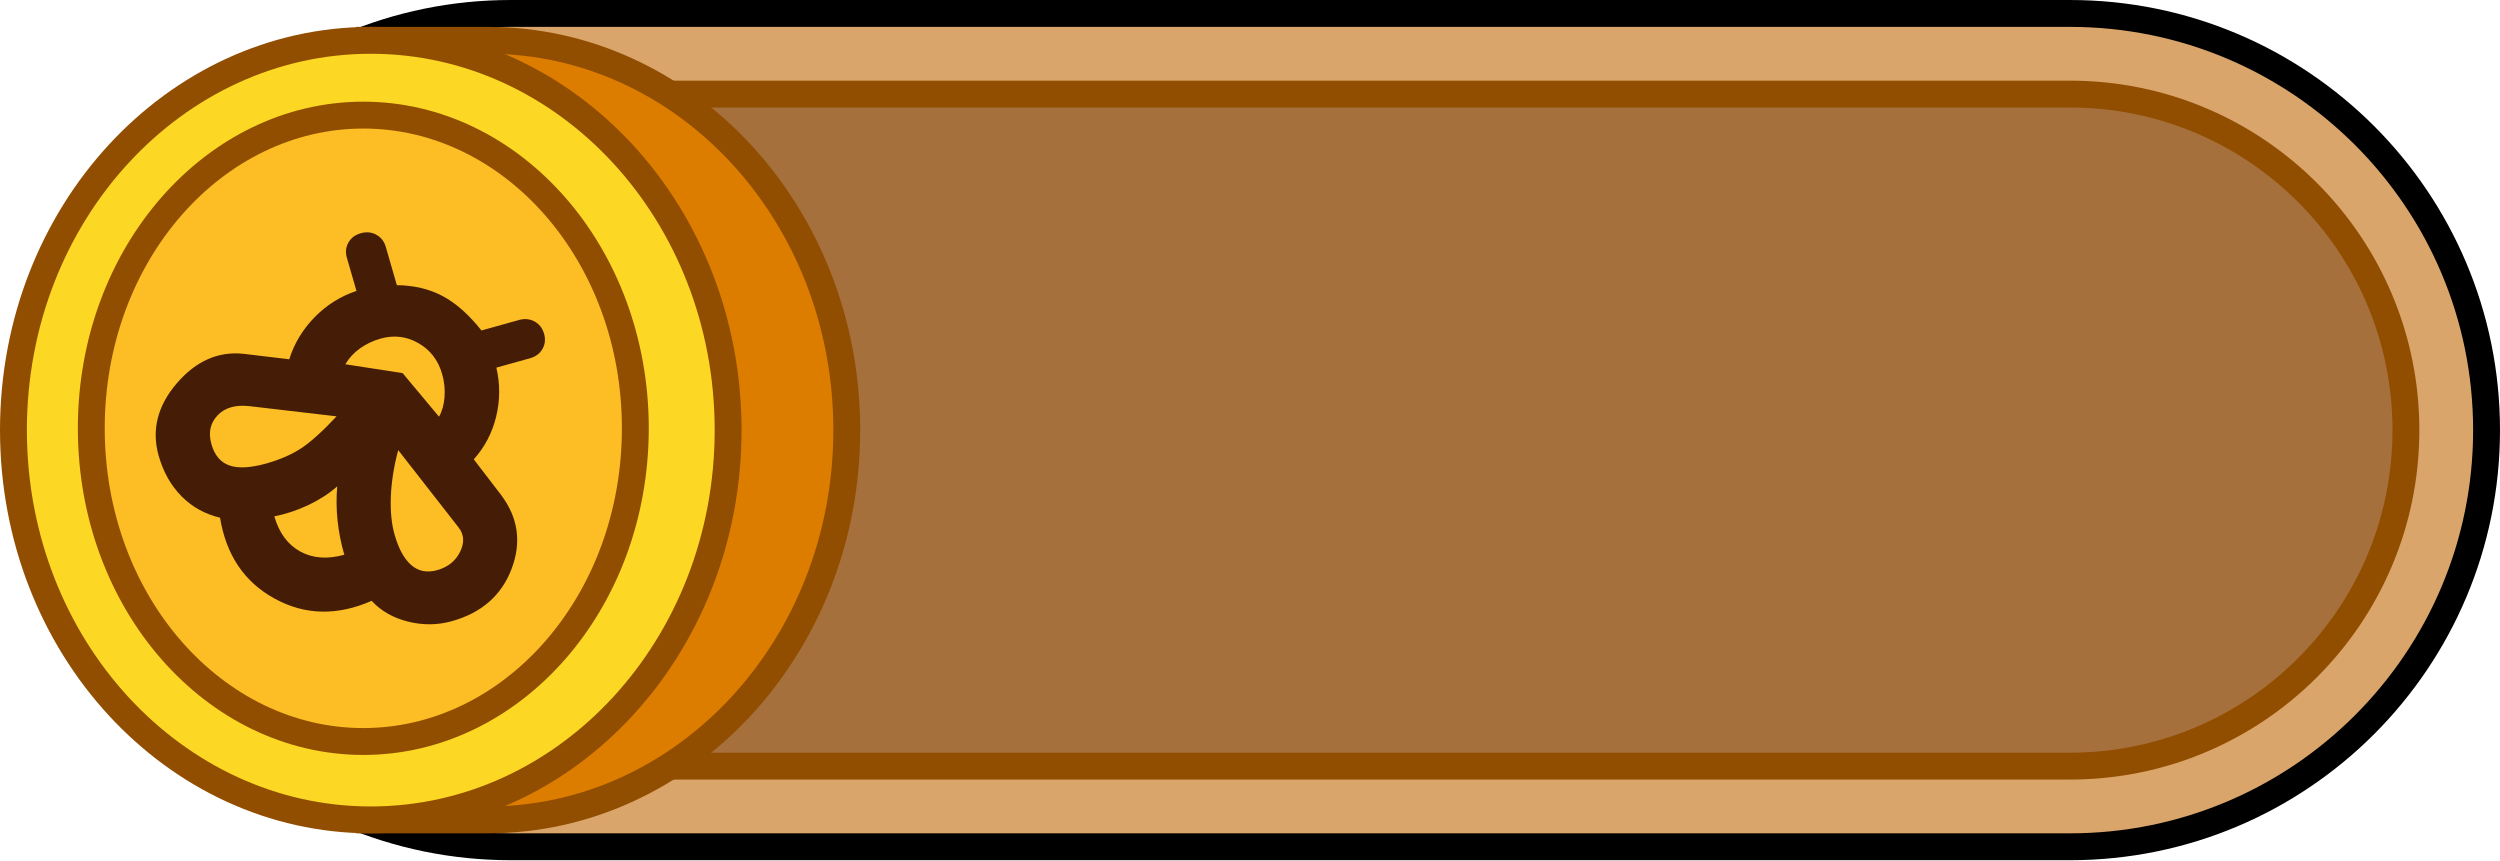
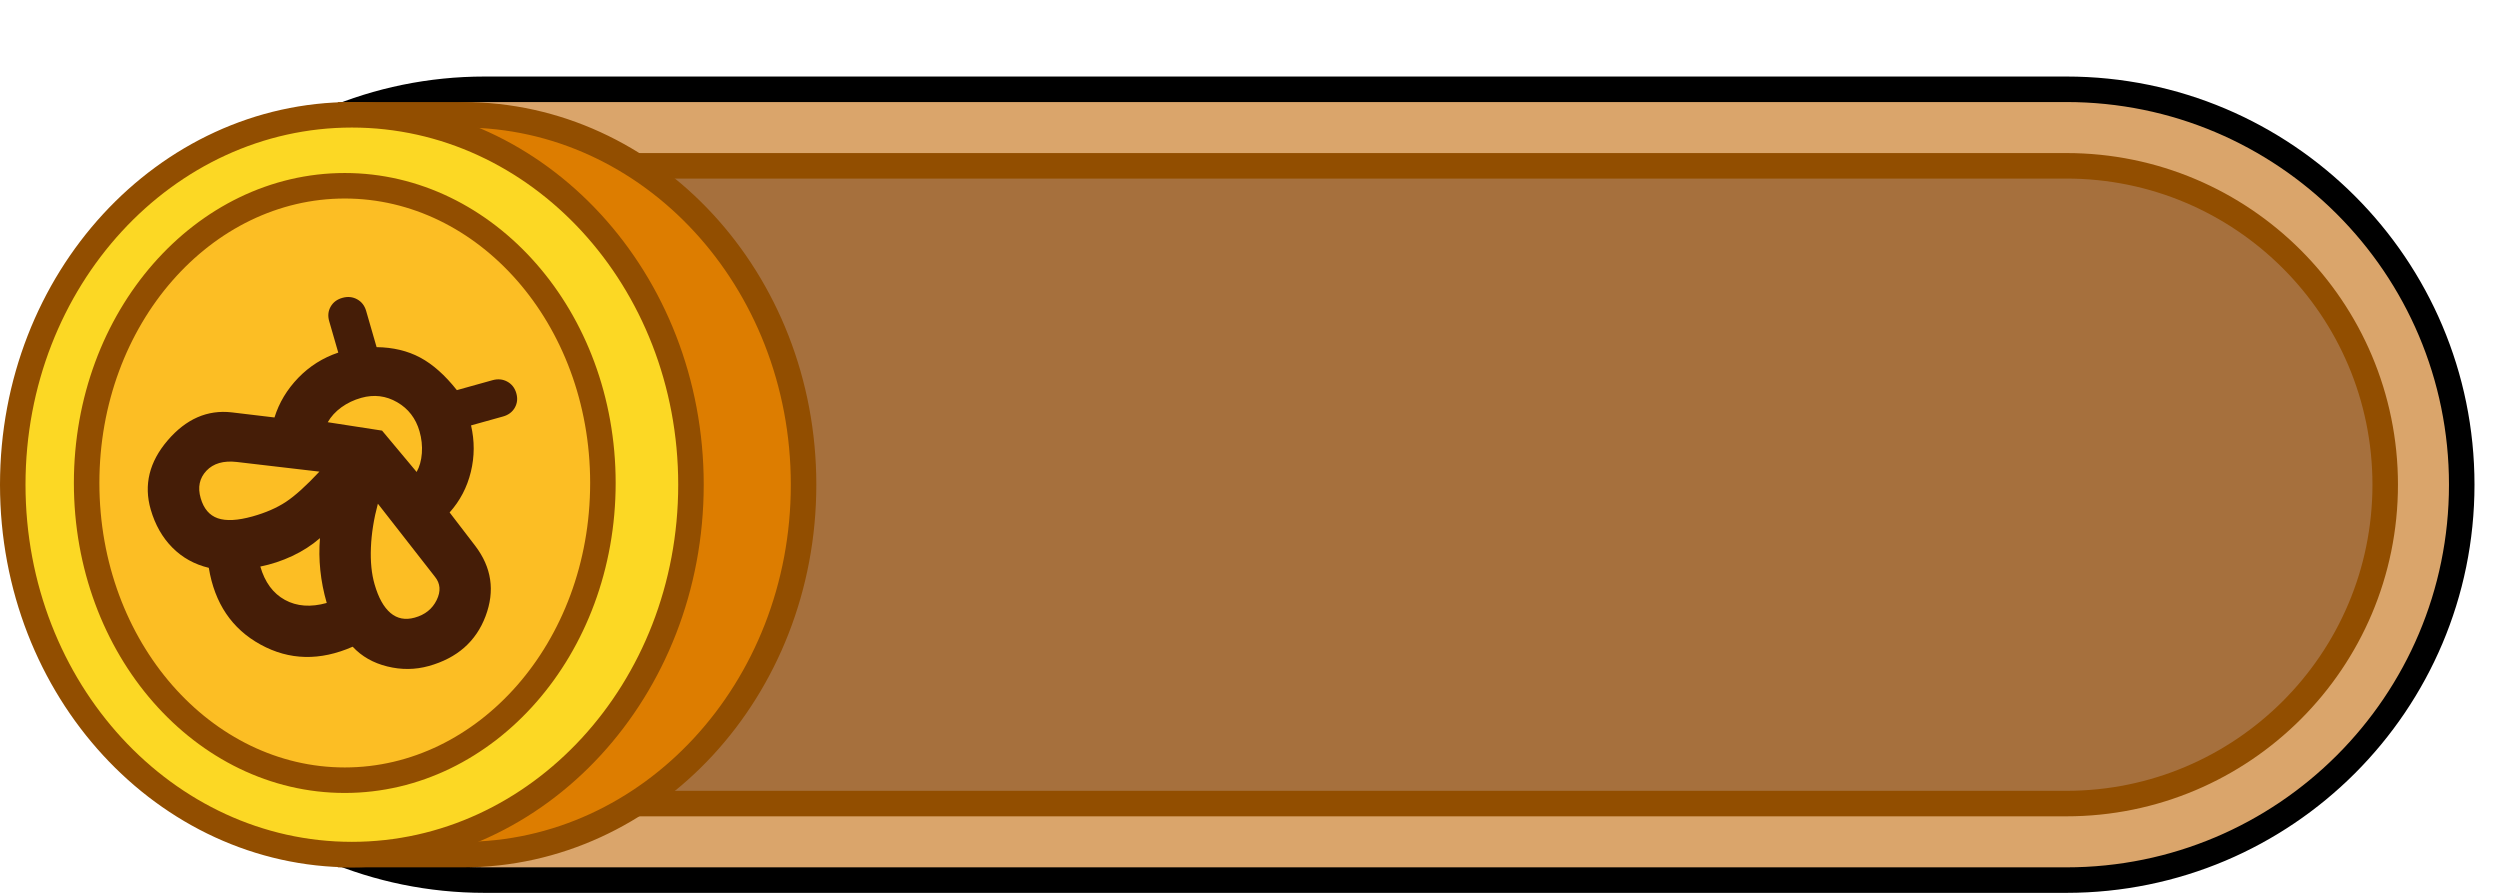
- <svg xmlns="http://www.w3.org/2000/svg" width="93" height="32" viewBox="0 0 93 32" fill="none">
-   <rect x="3.5" y="0.5" width="89" height="31" rx="15.5" fill="#DAA56B" stroke="black" />
-   <rect x="6.5" y="3.5" width="83" height="25" rx="12.5" fill="#A6703D" stroke="#924E00" />
-   <path d="M31.5 16C31.5 24.046 25.485 30.5 18.148 30.5H13.742V1.5H18.148C25.485 1.5 31.5 7.954 31.5 16Z" fill="#DD7D00" stroke="#924E00" />
-   <path d="M27.086 16C27.086 24.048 21.096 30.5 13.793 30.5C6.49 30.5 0.5 24.048 0.5 16C0.5 7.952 6.49 1.5 13.793 1.5C21.096 1.5 27.086 7.952 27.086 16Z" fill="#FCD824" stroke="#924E00" />
-   <path d="M23.634 15.933C23.634 22.433 19.042 27.584 13.515 27.584C7.988 27.584 3.396 22.433 3.396 15.933C3.396 9.433 7.988 4.282 13.515 4.282C19.042 4.282 23.634 9.433 23.634 15.933Z" fill="#FCBE24" stroke="#924E00" />
-   <path d="M18.629 18.397C19.273 19.243 19.408 20.162 19.034 21.154C18.66 22.147 17.918 22.798 16.808 23.108C16.277 23.256 15.735 23.262 15.183 23.125C14.63 22.989 14.178 22.731 13.825 22.351C12.544 22.913 11.341 22.886 10.215 22.268C9.089 21.651 8.413 20.648 8.186 19.259C7.625 19.125 7.149 18.861 6.757 18.466C6.365 18.071 6.082 17.574 5.908 16.973C5.63 16.008 5.852 15.105 6.573 14.263C7.295 13.421 8.133 13.055 9.086 13.165L10.76 13.365C10.941 12.785 11.252 12.267 11.694 11.81C12.136 11.354 12.658 11.024 13.26 10.822L12.904 9.589C12.844 9.383 12.864 9.194 12.962 9.022C13.06 8.849 13.213 8.734 13.422 8.676C13.632 8.617 13.824 8.636 13.999 8.732C14.175 8.829 14.293 8.98 14.352 9.185L14.763 10.608C15.408 10.616 15.978 10.752 16.471 11.016C16.965 11.28 17.444 11.706 17.91 12.293L19.309 11.903C19.518 11.845 19.711 11.864 19.886 11.96C20.062 12.056 20.179 12.207 20.239 12.413C20.298 12.618 20.279 12.807 20.181 12.98C20.083 13.152 19.929 13.268 19.72 13.326L18.465 13.676C18.607 14.286 18.604 14.893 18.457 15.498C18.31 16.103 18.032 16.633 17.625 17.088L18.629 18.397ZM12.808 20.636C12.684 20.209 12.601 19.783 12.557 19.36C12.513 18.937 12.508 18.515 12.544 18.095C12.224 18.372 11.861 18.606 11.455 18.796C11.049 18.986 10.633 19.123 10.205 19.209C10.383 19.825 10.705 20.261 11.169 20.516C11.634 20.771 12.18 20.811 12.808 20.636ZM9.899 17.244C10.413 17.1 10.85 16.91 11.207 16.674C11.565 16.438 12.003 16.042 12.521 15.488L9.282 15.109C8.761 15.05 8.364 15.165 8.091 15.454C7.818 15.744 7.743 16.102 7.867 16.529C7.985 16.94 8.209 17.203 8.537 17.316C8.866 17.43 9.319 17.405 9.899 17.244ZM16.26 21.21C16.662 21.098 16.948 20.869 17.117 20.523C17.287 20.177 17.264 19.871 17.048 19.607L14.814 16.745C14.654 17.336 14.563 17.908 14.54 18.461C14.517 19.014 14.565 19.496 14.684 19.907C14.835 20.429 15.042 20.803 15.307 21.028C15.572 21.253 15.89 21.314 16.26 21.21ZM16.332 15.501C16.447 15.298 16.516 15.053 16.537 14.765C16.558 14.477 16.528 14.191 16.445 13.906C16.299 13.4 16.007 13.02 15.569 12.767C15.13 12.513 14.662 12.456 14.163 12.595C13.873 12.676 13.614 12.8 13.383 12.966C13.153 13.133 12.975 13.328 12.848 13.551L14.977 13.88L16.332 15.501Z" fill="#451D07" />
+ <svg xmlns="http://www.w3.org/2000/svg" width="98" height="35" viewBox="0 0 98 35" fill="none">
+   <rect x="3.5" y="3.5" width="93" height="31" rx="15.5" fill="#DAA56B" stroke="black" />
+   <rect x="6.5" y="6.5" width="87" height="25" rx="12.5" fill="#A6703D" stroke="#924E00" />
+   <path d="M31.5 19C31.5 27.046 25.486 33.5 18.148 33.5H13.742V4.5H18.148C25.486 4.5 31.5 10.954 31.5 19Z" fill="#DD7D00" stroke="#924E00" />
+   <path d="M27.086 19C27.086 27.048 21.096 33.5 13.793 33.5C6.49 33.5 0.5 27.048 0.5 19C0.5 10.952 6.49 4.5 13.793 4.5C21.096 4.5 27.086 10.952 27.086 19Z" fill="#FCD824" stroke="#924E00" />
+   <path d="M23.634 18.933C23.634 25.433 19.042 30.584 13.515 30.584C7.988 30.584 3.396 25.433 3.396 18.933C3.396 12.433 7.988 7.282 13.515 7.282C19.042 7.282 23.634 12.433 23.634 18.933Z" fill="#FCBE24" stroke="#924E00" />
+   <path d="M18.629 21.397C19.273 22.243 19.408 23.162 19.034 24.154C18.66 25.147 17.918 25.798 16.808 26.108C16.277 26.256 15.735 26.262 15.183 26.125C14.63 25.989 14.178 25.731 13.825 25.351C12.544 25.913 11.341 25.886 10.215 25.268C9.089 24.651 8.413 23.648 8.185 22.259C7.625 22.125 7.149 21.861 6.757 21.466C6.365 21.071 6.082 20.574 5.908 19.973C5.63 19.008 5.851 18.105 6.573 17.263C7.295 16.421 8.132 16.055 9.086 16.165L10.76 16.365C10.94 15.785 11.252 15.267 11.693 14.81C12.135 14.354 12.658 14.024 13.26 13.822L12.904 12.589C12.844 12.383 12.864 12.194 12.961 12.022C13.059 11.849 13.213 11.734 13.422 11.676C13.631 11.617 13.824 11.636 13.999 11.732C14.175 11.829 14.292 11.98 14.352 12.185L14.763 13.608C15.408 13.616 15.978 13.752 16.471 14.016C16.965 14.28 17.444 14.706 17.909 15.293L19.309 14.903C19.518 14.845 19.711 14.864 19.886 14.96C20.062 15.056 20.179 15.207 20.239 15.413C20.298 15.618 20.279 15.807 20.181 15.98C20.083 16.152 19.929 16.268 19.72 16.326L18.465 16.676C18.606 17.286 18.604 17.893 18.457 18.498C18.31 19.103 18.032 19.633 17.625 20.088L18.629 21.397ZM12.808 23.636C12.684 23.209 12.601 22.783 12.557 22.36C12.513 21.937 12.508 21.515 12.543 21.095C12.224 21.372 11.861 21.606 11.455 21.796C11.049 21.986 10.632 22.123 10.205 22.209C10.383 22.825 10.704 23.261 11.169 23.516C11.634 23.771 12.18 23.811 12.808 23.636ZM9.898 20.244C10.413 20.1 10.85 19.91 11.207 19.674C11.565 19.438 12.003 19.042 12.521 18.488L9.282 18.109C8.761 18.05 8.364 18.165 8.091 18.454C7.818 18.744 7.743 19.102 7.867 19.529C7.985 19.94 8.209 20.203 8.537 20.316C8.865 20.43 9.319 20.405 9.898 20.244ZM16.26 24.21C16.662 24.098 16.948 23.869 17.117 23.523C17.287 23.177 17.264 22.871 17.048 22.607L14.813 19.745C14.654 20.336 14.563 20.908 14.54 21.461C14.517 22.014 14.565 22.496 14.684 22.907C14.834 23.429 15.042 23.803 15.307 24.028C15.572 24.253 15.89 24.314 16.26 24.21ZM16.332 18.501C16.447 18.298 16.515 18.053 16.537 17.765C16.558 17.477 16.527 17.191 16.445 16.906C16.299 16.4 16.007 16.02 15.569 15.767C15.13 15.513 14.662 15.456 14.163 15.595C13.873 15.676 13.613 15.8 13.383 15.966C13.153 16.133 12.975 16.328 12.848 16.551L14.977 16.88L16.332 18.501Z" fill="#451D07" />
</svg>
